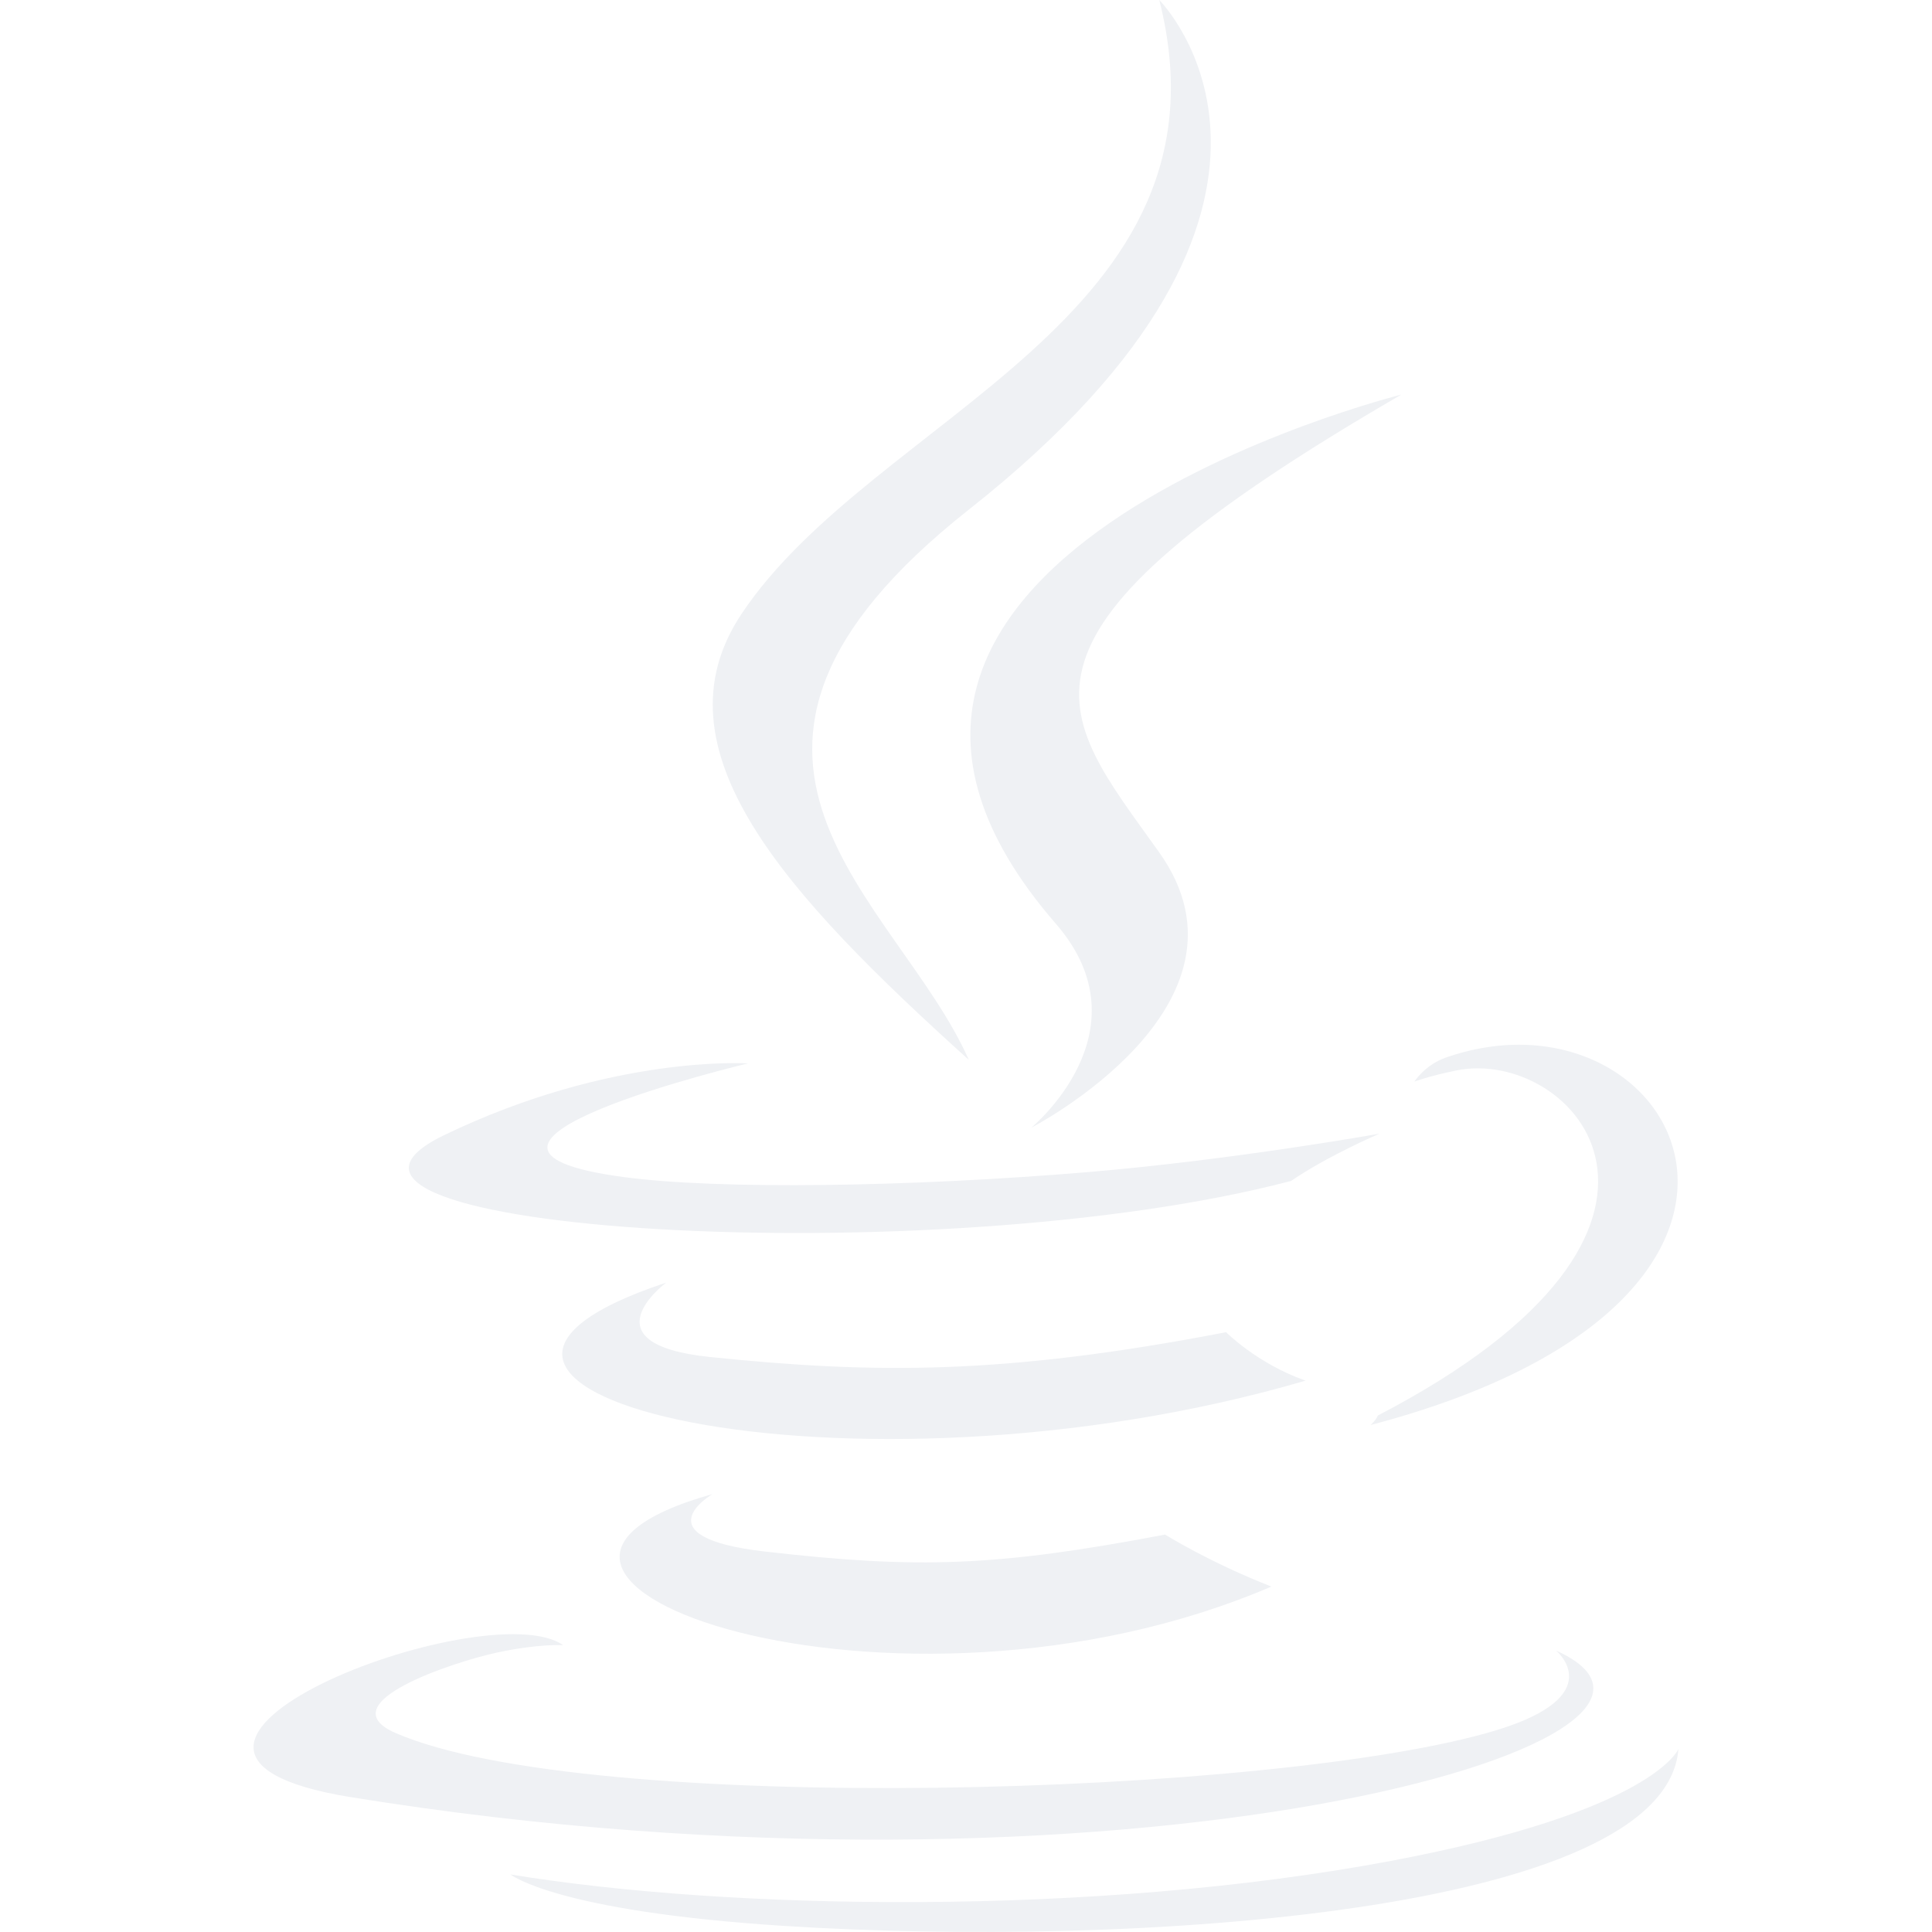
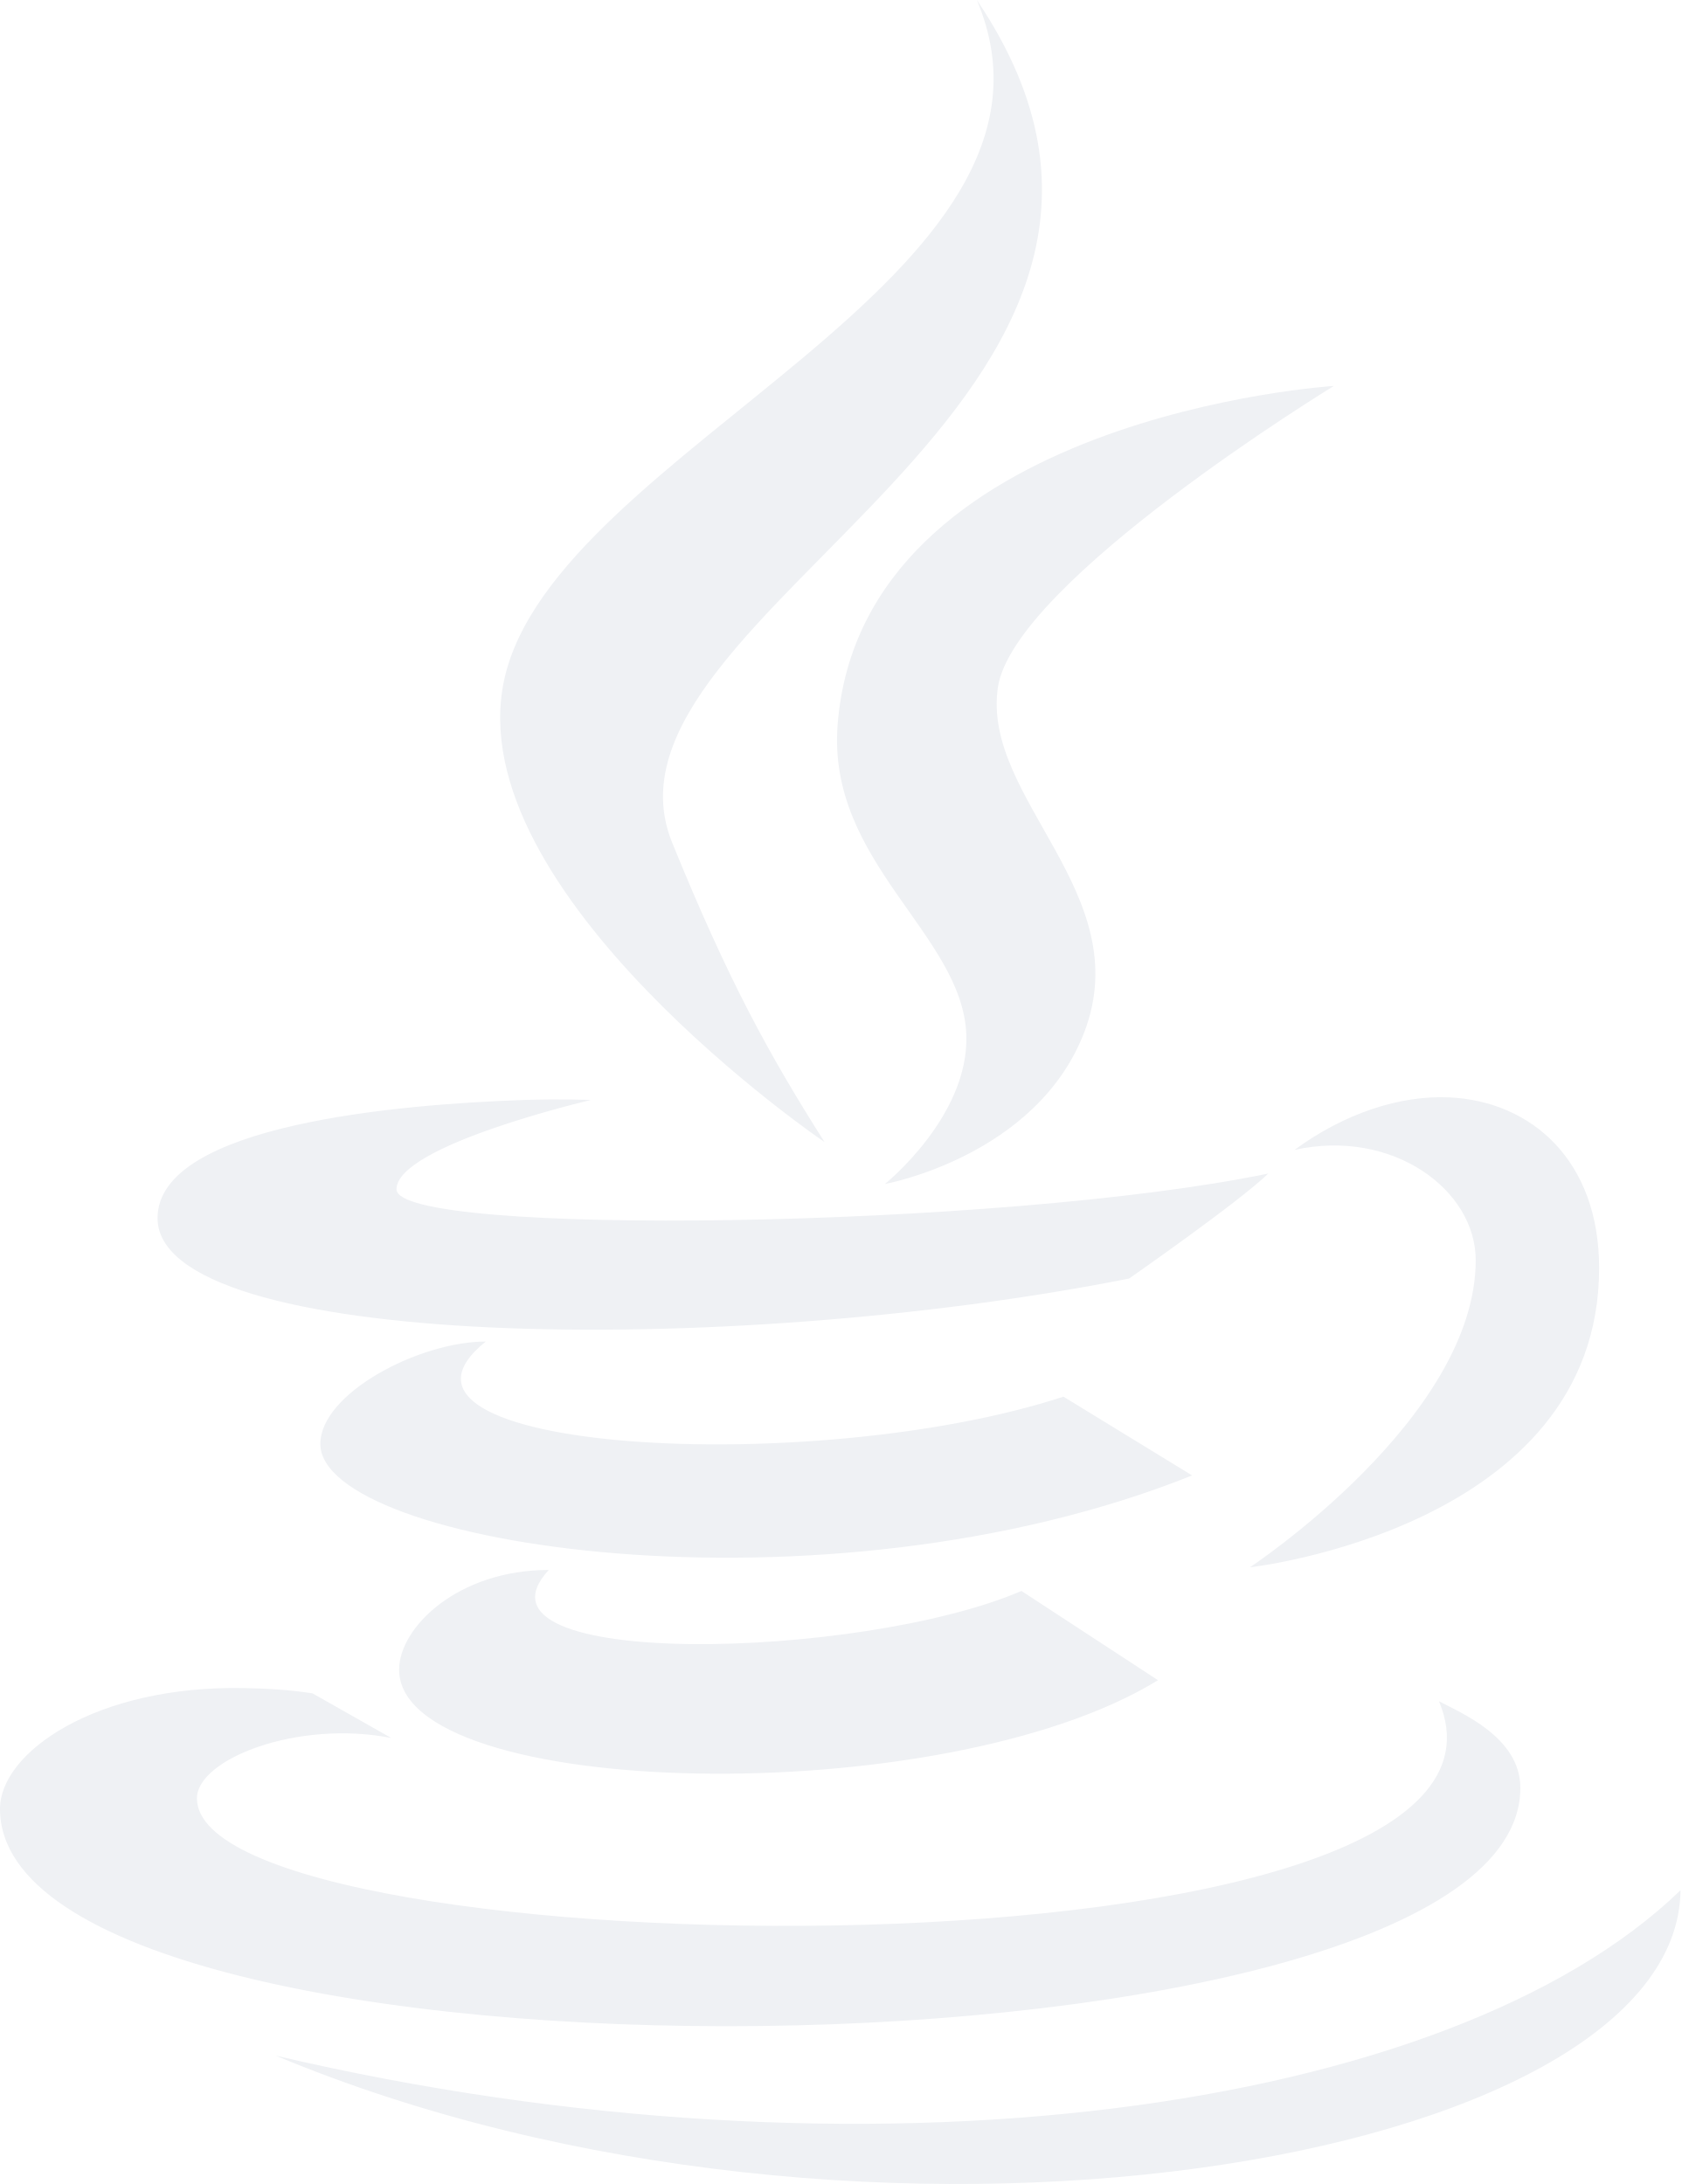
- <svg xmlns="http://www.w3.org/2000/svg" viewBox="0 0 24 24" fill="#EFF1F4">
-   <path d="M8.851 18.56s-.917.534.653.714c1.902.218 2.874.187 4.969-.211 0 0 .552.346 1.321.646-4.699 2.013-10.633-.118-6.943-1.149M8.276 15.933s-1.028.761.542.924c2.032.209 3.636.227 6.413-.308 0 0 .384.389.987.602-5.679 1.661-12.007.13-7.942-1.218M13.116 11.475c1.158 1.333-.304 2.533-.304 2.533s2.939-1.518 1.589-3.418c-1.261-1.772-2.228-2.652 3.007-5.688 0-.001-8.216 2.051-4.292 6.573M19.33 20.504s.679.559-.747.991c-2.712.822-11.288 1.069-13.669.033-.856-.373.75-.89 1.254-.998.527-.114.828-.093.828-.093-.953-.671-6.156 1.317-2.643 1.887 9.58 1.553 17.462-.7 14.977-1.82M9.292 13.21s-4.362 1.036-1.544 1.412c1.189.159 3.561.123 5.77-.062 1.806-.152 3.618-.477 3.618-.477s-.637.272-1.098.587c-4.429 1.165-12.986.623-10.522-.568 2.082-1.006 3.776-.892 3.776-.892M17.116 17.584c4.503-2.34 2.421-4.589.968-4.285-.355.074-.515.138-.515.138s.132-.207.385-.297c2.875-1.011 5.086 2.981-.928 4.562 0-.001.07-.062.09-.118M14.401 0s2.494 2.494-2.365 6.33c-3.896 3.077-.888 4.832-.001 6.836-2.274-2.053-3.943-3.858-2.824-5.539 1.644-2.469 6.197-3.665 5.19-7.627M9.734 23.924c4.322.277 10.959-.153 11.116-2.198 0 0-.302.775-3.572 1.391-3.688.694-8.239.613-10.937.168 0-.001.553.457 3.393.639" />
+ <svg xmlns="http://www.w3.org/2000/svg" width="616" height="800" viewBox="0 0 616 800" fill="none">
+   <path d="M357.737 0C400.891 101.816 203.03 164.203 184.638 249.07C167.809 326.964 301.84 418.322 301.96 418.322C281.525 386.107 266.62 358.94 246.184 308.693C211.565 223.826 457.148 147.254 357.737 0ZM488.522 141.364C488.522 141.364 315.544 152.303 306.769 265.418C302.802 315.785 352.447 342.231 353.89 378.894C355.092 408.826 324.079 433.709 324.079 433.709C324.079 433.709 379.735 423.611 397.165 377.932C416.398 327.205 359.66 292.585 365.43 251.955C370.959 213.128 488.522 141.364 488.522 141.364ZM530.835 401.974C512.684 401.132 492.248 407.864 474.097 421.207C509.919 413.273 540.452 435.752 540.452 461.597C540.452 519.537 457.749 574.111 457.749 574.111C457.749 574.111 585.649 559.806 585.649 464.482C585.649 425.174 561.007 403.416 530.835 401.974ZM191.37 402.936C146.773 404.498 57.7 411.831 57.7 446.21C57.7 494.053 265.177 497.779 413.513 468.328C413.513 468.328 453.902 440.2 464.481 429.862C367.233 450.057 145.21 453.182 145.21 435.632C145.21 419.524 216.373 402.936 216.373 402.936C216.373 402.936 206.276 402.455 191.37 402.936ZM177.907 491.408C153.505 491.408 117.322 510.401 117.322 528.913C117.322 566.177 300.999 594.787 436.593 540.453L389.471 511.603C297.513 541.655 127.66 531.678 177.907 491.408ZM200.986 575.073C167.689 575.073 146.172 596.109 146.172 611.616C146.172 659.338 345.115 664.026 424.091 615.462L374.085 582.766C315.183 608.13 166.968 611.856 200.986 575.073ZM89.434 618.347C35.1 617.266 0 641.908 0 662.584C0 772.574 556.8 767.285 556.8 654.89C556.8 636.258 534.802 627.363 526.988 623.156C572.427 730.621 72.124 722.207 72.124 658.737C72.124 644.312 109.148 629.887 143.287 636.619L114.437 620.271C105.903 618.948 97.248 618.468 89.434 618.347ZM615.461 692.395C530.835 774.257 316.626 803.587 100.974 752.98C316.626 843.135 614.379 793.009 615.461 692.395Z" fill="#EFF1F4" stroke="#EFF1F4" stroke-width="0.008" />
</svg>
